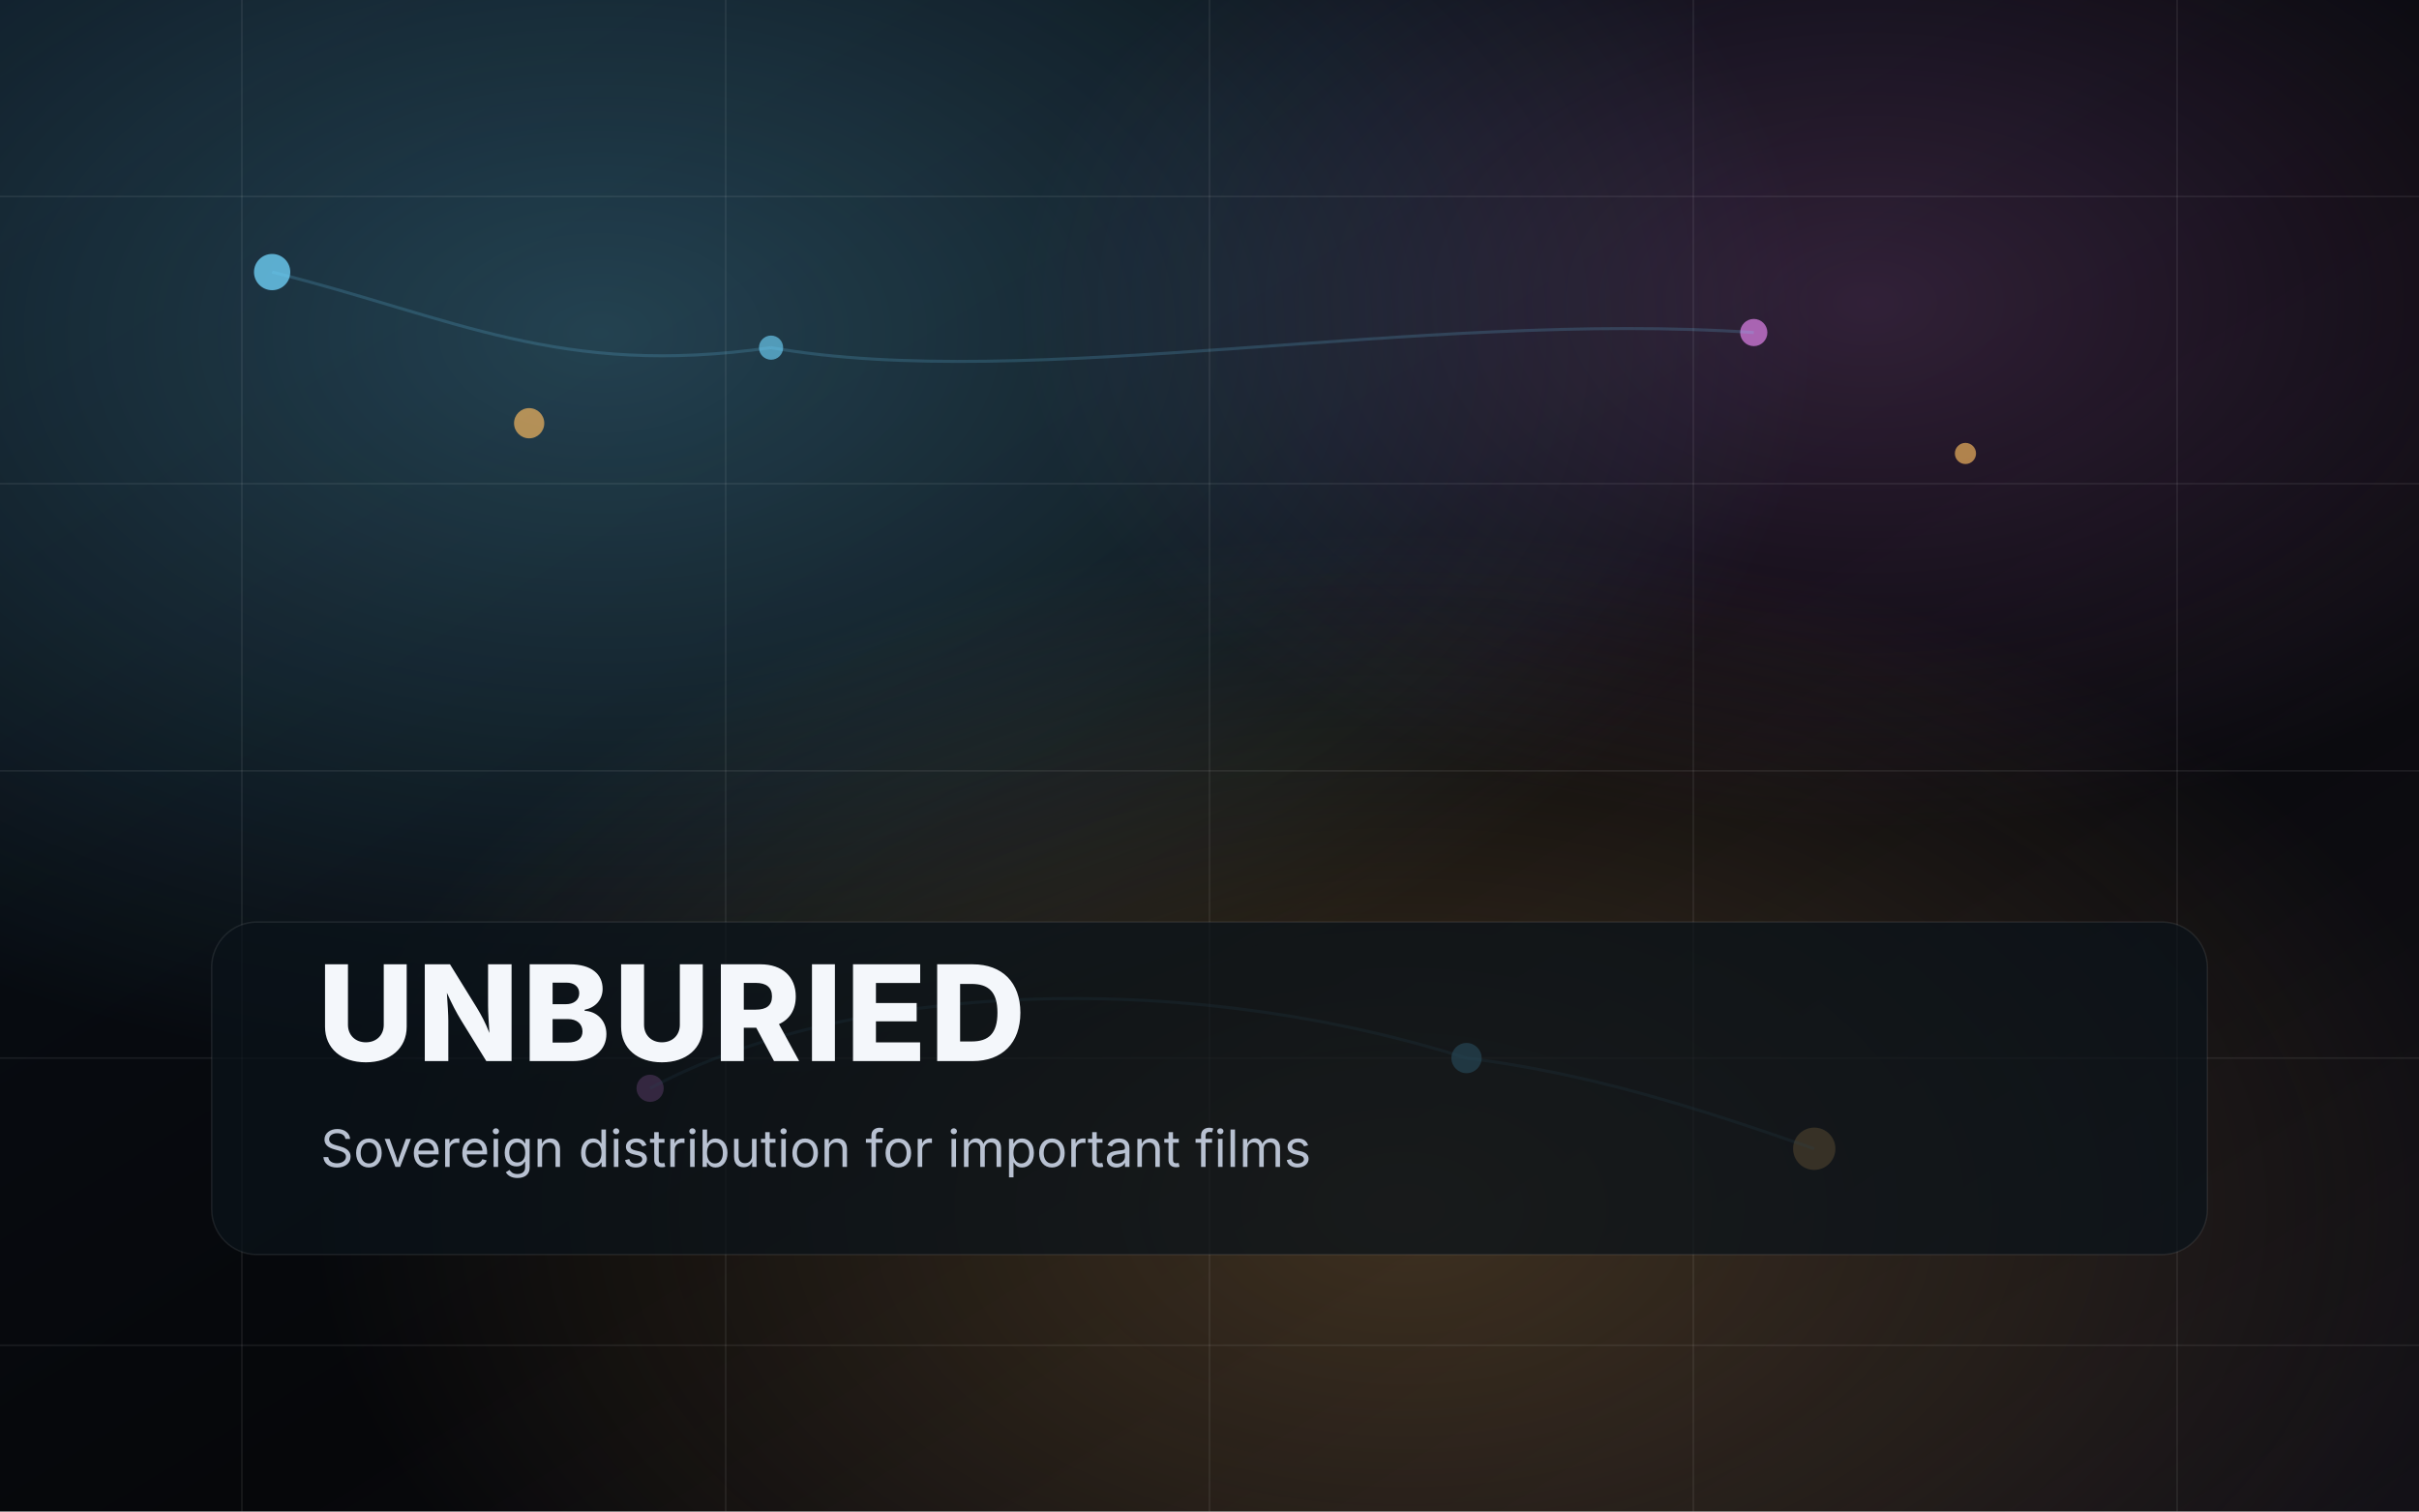
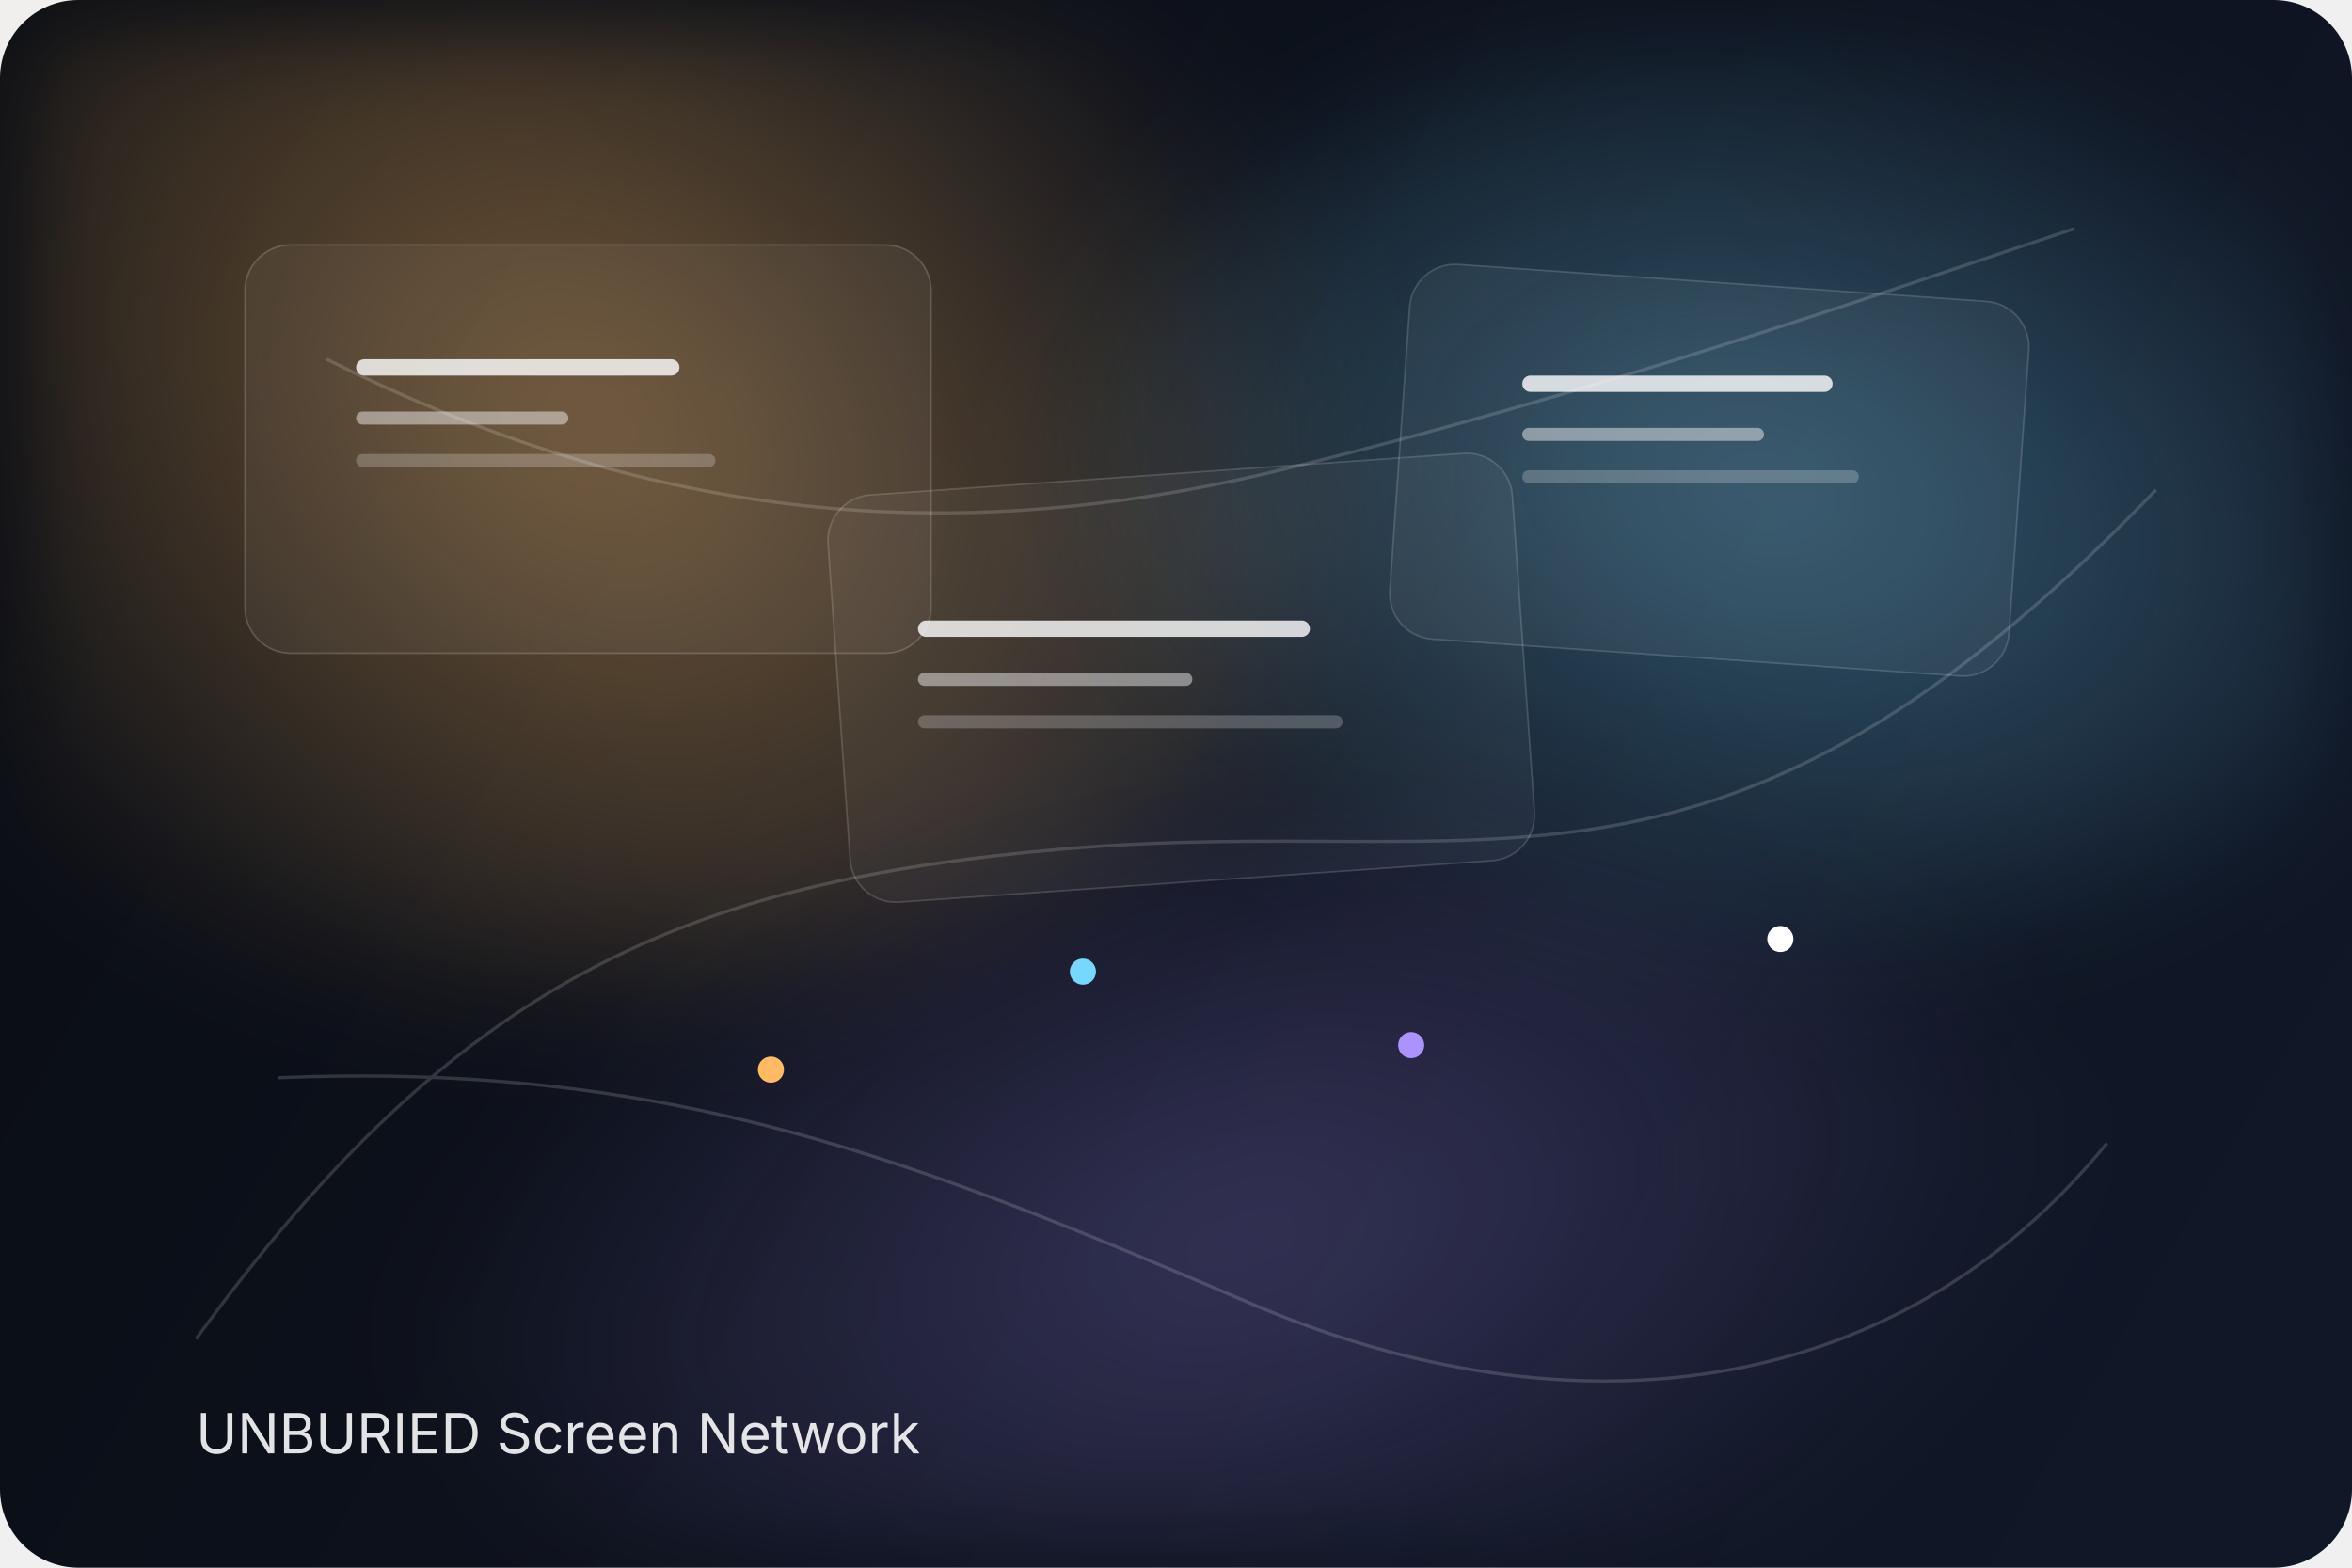
- <svg xmlns="http://www.w3.org/2000/svg" width="1600" height="1000" viewBox="0 0 1600 1000" role="img" aria-labelledby="t d">
+ <svg xmlns="http://www.w3.org/2000/svg" viewBox="0 0 1440 960" fill="none">
  <defs>
-     <linearGradient id="bg" x1="0" y1="0" x2="1" y2="1">
-       <stop offset="0%" stop-color="#09111A" />
-       <stop offset="55%" stop-color="#06070A" />
-       <stop offset="100%" stop-color="#131117" />
+     <linearGradient id="bg" x1="80" y1="120" x2="1360" y2="860" gradientUnits="userSpaceOnUse">
+       <stop stop-color="#0A0D14" />
+       <stop offset="1" stop-color="#101727" />
    </linearGradient>
-     <radialGradient id="glow1" cx="25%" cy="22%" r="50%">
-       <stop offset="0%" stop-color="#71D7FF" stop-opacity="0.26" />
-       <stop offset="100%" stop-color="#71D7FF" stop-opacity="0" />
+     <radialGradient id="glow1" cx="0" cy="0" r="1" gradientUnits="userSpaceOnUse" gradientTransform="translate(360 260) rotate(38) scale(540 420)">
+       <stop stop-color="#FFBB63" stop-opacity="0.42" />
+       <stop offset="1" stop-color="#FFBB63" stop-opacity="0" />
    </radialGradient>
-     <radialGradient id="glow2" cx="77%" cy="20%" r="35%">
-       <stop offset="0%" stop-color="#F58EFF" stop-opacity="0.18" />
-       <stop offset="100%" stop-color="#F58EFF" stop-opacity="0" />
+     <radialGradient id="glow2" cx="0" cy="0" r="1" gradientUnits="userSpaceOnUse" gradientTransform="translate(1080 300) rotate(12) scale(480 320)">
+       <stop stop-color="#76D7FF" stop-opacity="0.36" />
+       <stop offset="1" stop-color="#76D7FF" stop-opacity="0" />
    </radialGradient>
-     <radialGradient id="glow3" cx="58%" cy="80%" r="45%">
-       <stop offset="0%" stop-color="#F3B55F" stop-opacity="0.22" />
-       <stop offset="100%" stop-color="#F3B55F" stop-opacity="0" />
+     <radialGradient id="glow3" cx="0" cy="0" r="1" gradientUnits="userSpaceOnUse" gradientTransform="translate(760 760) rotate(-15) scale(540 300)">
+       <stop stop-color="#AB92FF" stop-opacity="0.25" />
+       <stop offset="1" stop-color="#AB92FF" stop-opacity="0" />
    </radialGradient>
+     <filter id="blur" x="-100" y="-100" width="1640" height="1160" filterUnits="userSpaceOnUse" color-interpolation-filters="sRGB">
+       <feGaussianBlur stdDeviation="40" />
+     </filter>
  </defs>
-   <rect width="1600" height="1000" fill="url(#bg)" />
-   <rect width="1600" height="1000" fill="url(#glow1)" />
-   <rect width="1600" height="1000" fill="url(#glow2)" />
-   <rect width="1600" height="1000" fill="url(#glow3)" />
-   <g stroke="#FFFFFF" stroke-opacity="0.08">
-     <path d="M0 130H1600" />
-     <path d="M0 320H1600" />
-     <path d="M0 510H1600" />
-     <path d="M0 700H1600" />
-     <path d="M0 890H1600" />
-     <path d="M160 0V1000" />
-     <path d="M480 0V1000" />
-     <path d="M800 0V1000" />
-     <path d="M1120 0V1000" />
-     <path d="M1440 0V1000" />
+   <rect width="1440" height="960" rx="48" fill="url(#bg)" />
+   <ellipse cx="360" cy="260" rx="480" ry="340" fill="url(#glow1)" filter="url(#blur)" />
+   <ellipse cx="1080" cy="300" rx="420" ry="280" fill="url(#glow2)" filter="url(#blur)" />
+   <ellipse cx="760" cy="760" rx="520" ry="260" fill="url(#glow3)" filter="url(#blur)" />
+   <g opacity="0.16" stroke="white">
+     <path d="M120 820C280 600 420 540 650 520C915 497 1050 580 1320 300" stroke-width="2" />
+     <path d="M200 220C380 310 560 340 775 290C975 242 1150 180 1270 140" stroke-width="2" />
+     <path d="M170 660C410 650 560 710 770 800C960 880 1160 860 1290 700" stroke-width="2" />
  </g>
  <g>
-     <circle cx="180" cy="180" r="12" fill="#71D7FF" fill-opacity="0.75" />
-     <circle cx="350" cy="280" r="10" fill="#F3B55F" fill-opacity="0.7" />
-     <circle cx="510" cy="230" r="8" fill="#71D7FF" fill-opacity="0.62" />
-     <circle cx="1160" cy="220" r="9" fill="#F58EFF" fill-opacity="0.62" />
-     <circle cx="1300" cy="300" r="7" fill="#F3B55F" fill-opacity="0.68" />
-     <circle cx="970" cy="700" r="10" fill="#71D7FF" fill-opacity="0.64" />
-     <circle cx="1200" cy="760" r="14" fill="#F3B55F" fill-opacity="0.64" />
-     <circle cx="430" cy="720" r="9" fill="#F58EFF" fill-opacity="0.62" />
+     <rect x="150" y="150" width="420" height="250" rx="28" fill="rgba(255,255,255,0.05)" stroke="rgba(255,255,255,0.18)" />
+     <rect x="505" y="305" width="420" height="250" rx="28" fill="rgba(255,255,255,0.04)" stroke="rgba(255,255,255,0.16)" transform="rotate(-4 505 305)" />
+     <rect x="865" y="160" width="380" height="230" rx="28" fill="rgba(255,255,255,0.05)" stroke="rgba(255,255,255,0.16)" transform="rotate(4 865 160)" />
  </g>
-   <g stroke="#71D7FF" stroke-opacity="0.18" stroke-width="2" fill="none">
-     <path d="M180 180C300 210 370 250 510 230" />
-     <path d="M510 230C680 260 940 205 1160 220" />
-     <path d="M430 720C560 650 780 640 970 700" />
-     <path d="M970 700C1050 710 1120 732 1200 760" />
+   <g opacity="0.8">
+     <rect x="218" y="220" width="198" height="10" rx="5" fill="white" />
+     <rect x="218" y="252" width="130" height="8" rx="4" fill="rgba(255,255,255,0.56)" />
+     <rect x="218" y="278" width="220" height="8" rx="4" fill="rgba(255,255,255,0.28)" />
+     <rect x="562" y="380" width="240" height="10" rx="5" fill="white" />
+     <rect x="562" y="412" width="168" height="8" rx="4" fill="rgba(255,255,255,0.56)" />
+     <rect x="562" y="438" width="260" height="8" rx="4" fill="rgba(255,255,255,0.28)" />
+     <rect x="932" y="230" width="190" height="10" rx="5" fill="white" />
+     <rect x="932" y="262" width="148" height="8" rx="4" fill="rgba(255,255,255,0.56)" />
+     <rect x="932" y="288" width="206" height="8" rx="4" fill="rgba(255,255,255,0.28)" />
  </g>
  <g>
-     <rect x="140" y="610" width="1320" height="220" rx="30" fill="#0B121A" fill-opacity="0.72" stroke="#FFFFFF" stroke-opacity="0.08" />
-     <text x="210" y="702" fill="#F4F7FB" font-family="Inter,Arial,sans-serif" font-size="88" font-weight="800" letter-spacing="2">UNBURIED</text>
-     <text x="212" y="772" fill="#B8C1D1" font-family="Inter,Arial,sans-serif" font-size="34">Sovereign distribution for important films</text>
+     <circle cx="472" cy="655" r="8" fill="#FFBB63" />
+     <circle cx="663" cy="595" r="8" fill="#76D7FF" />
+     <circle cx="864" cy="640" r="8" fill="#AB92FF" />
+     <circle cx="1090" cy="575" r="8" fill="white" />
  </g>
+   <text x="120" y="890" font-family="Inter, Arial, sans-serif" font-size="34" fill="white" opacity="0.88">UNBURIED Screen Network</text>
</svg>
